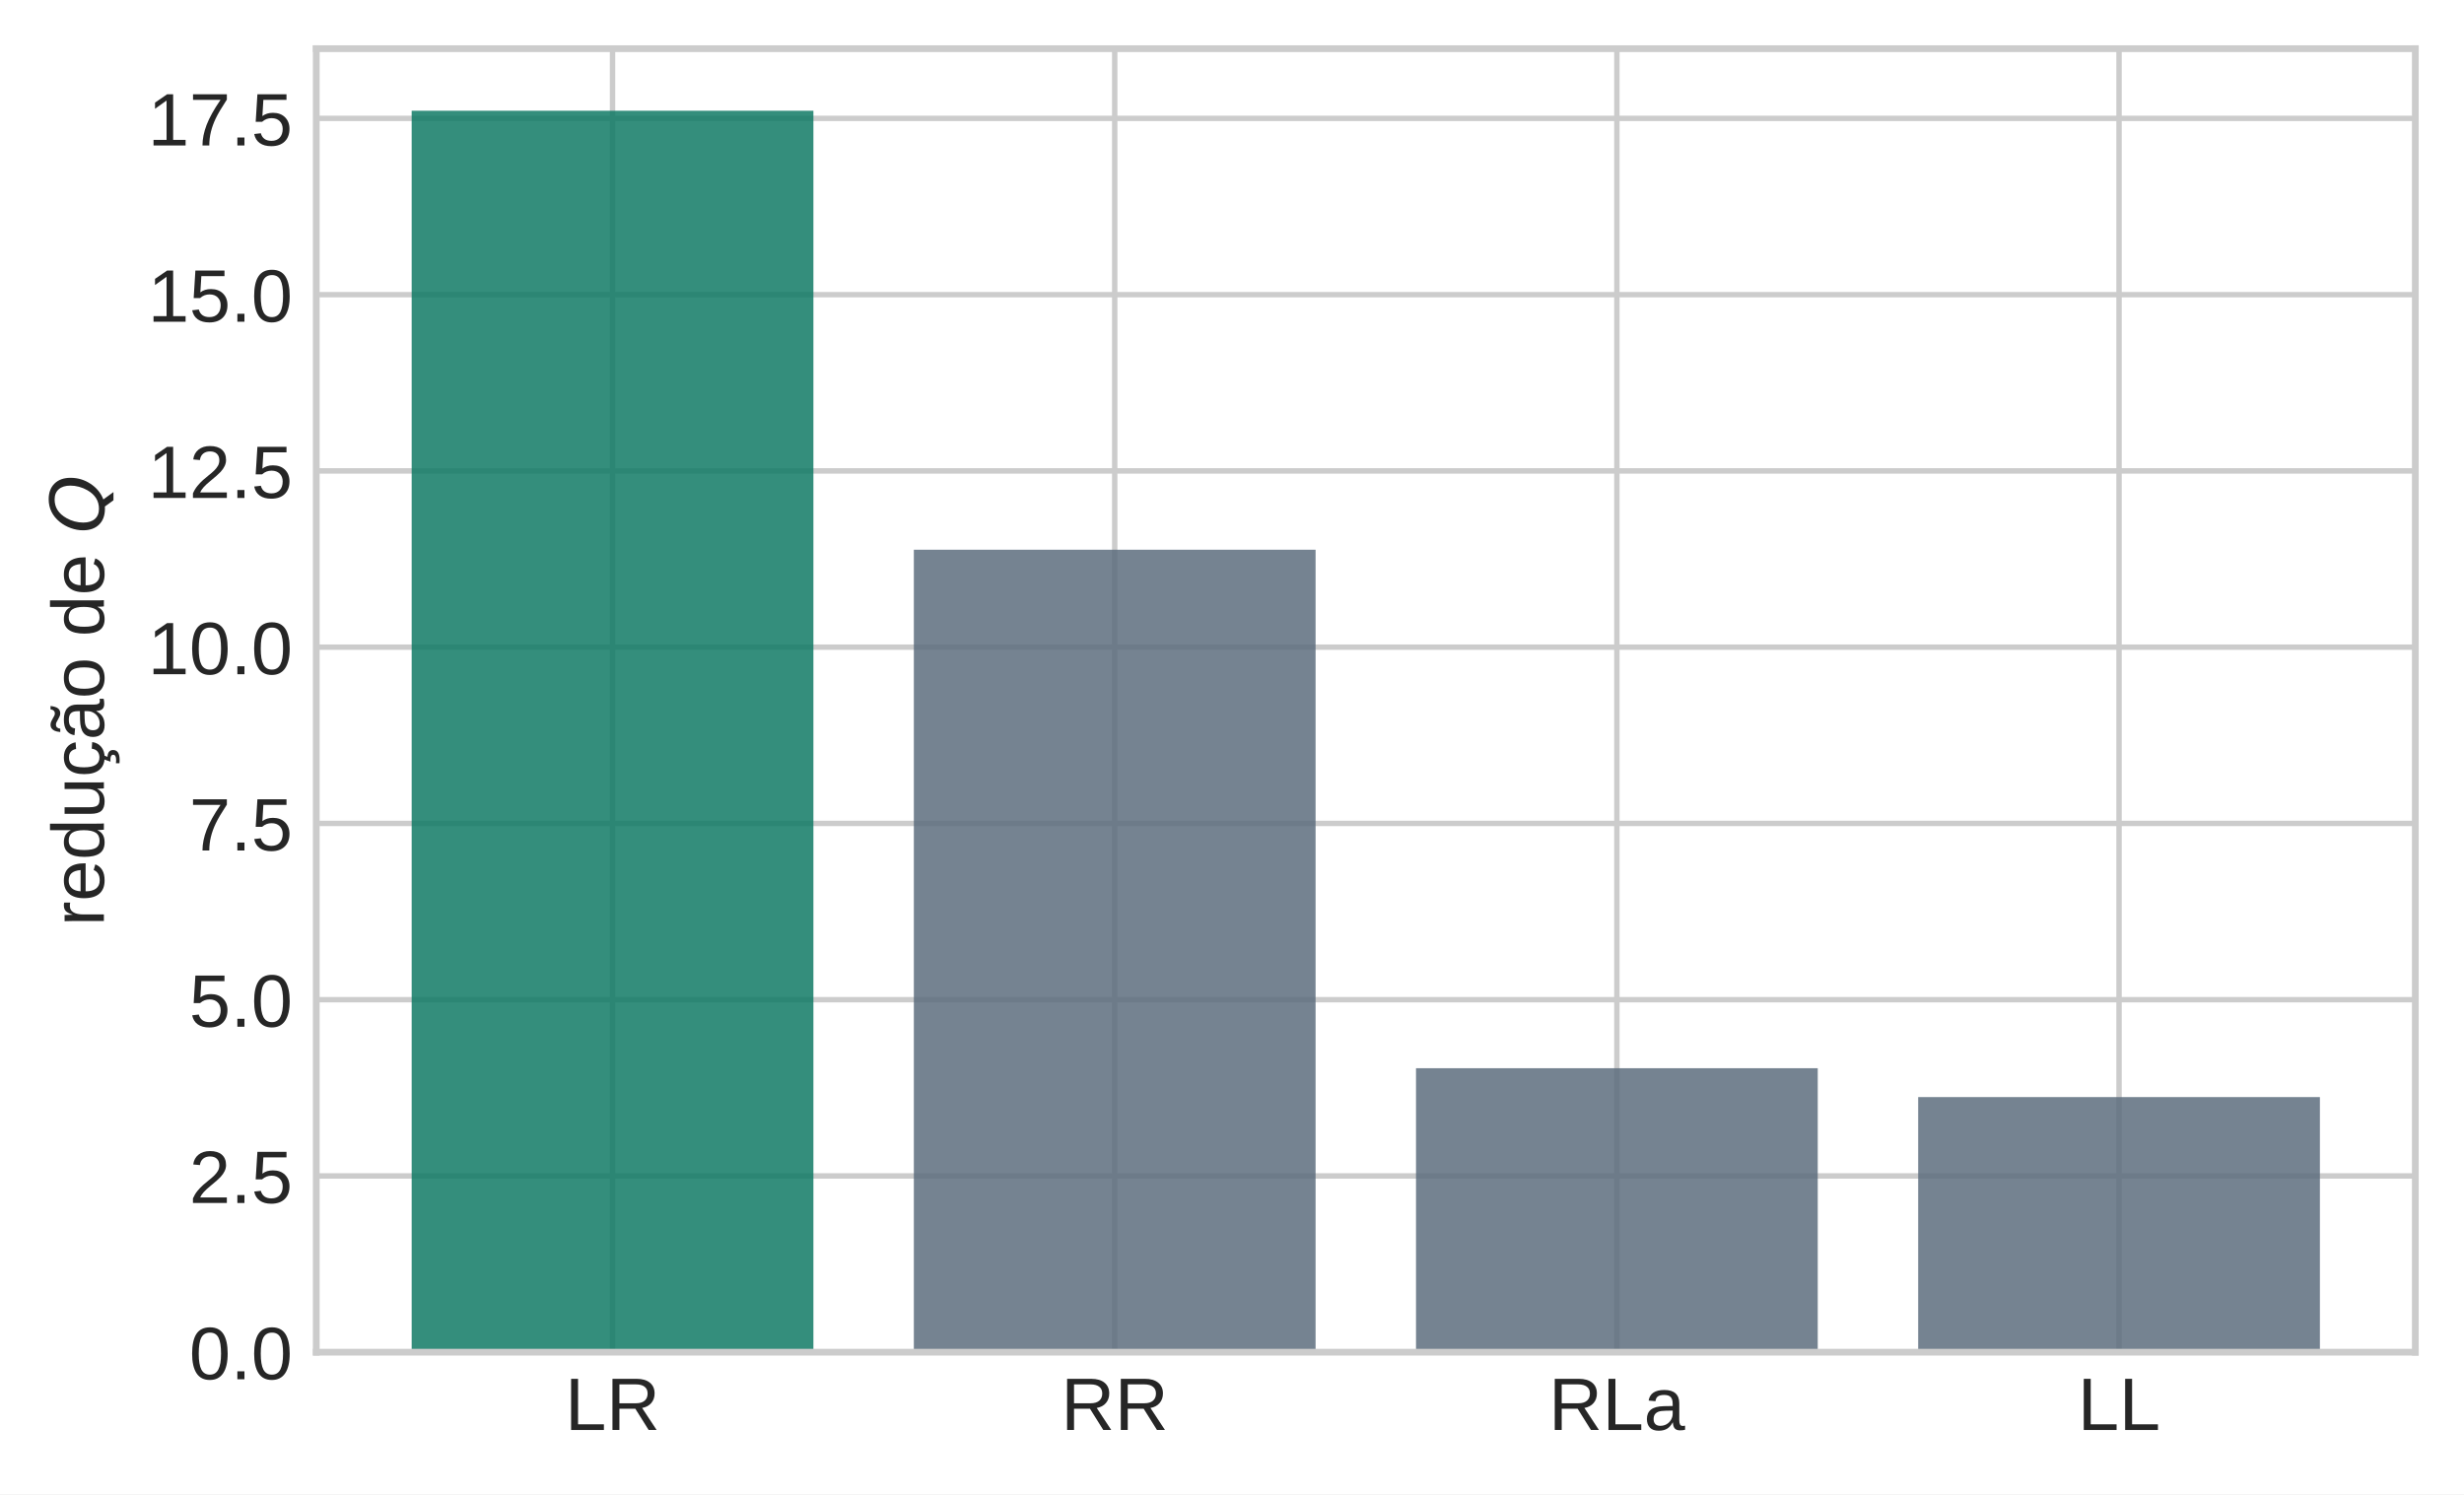
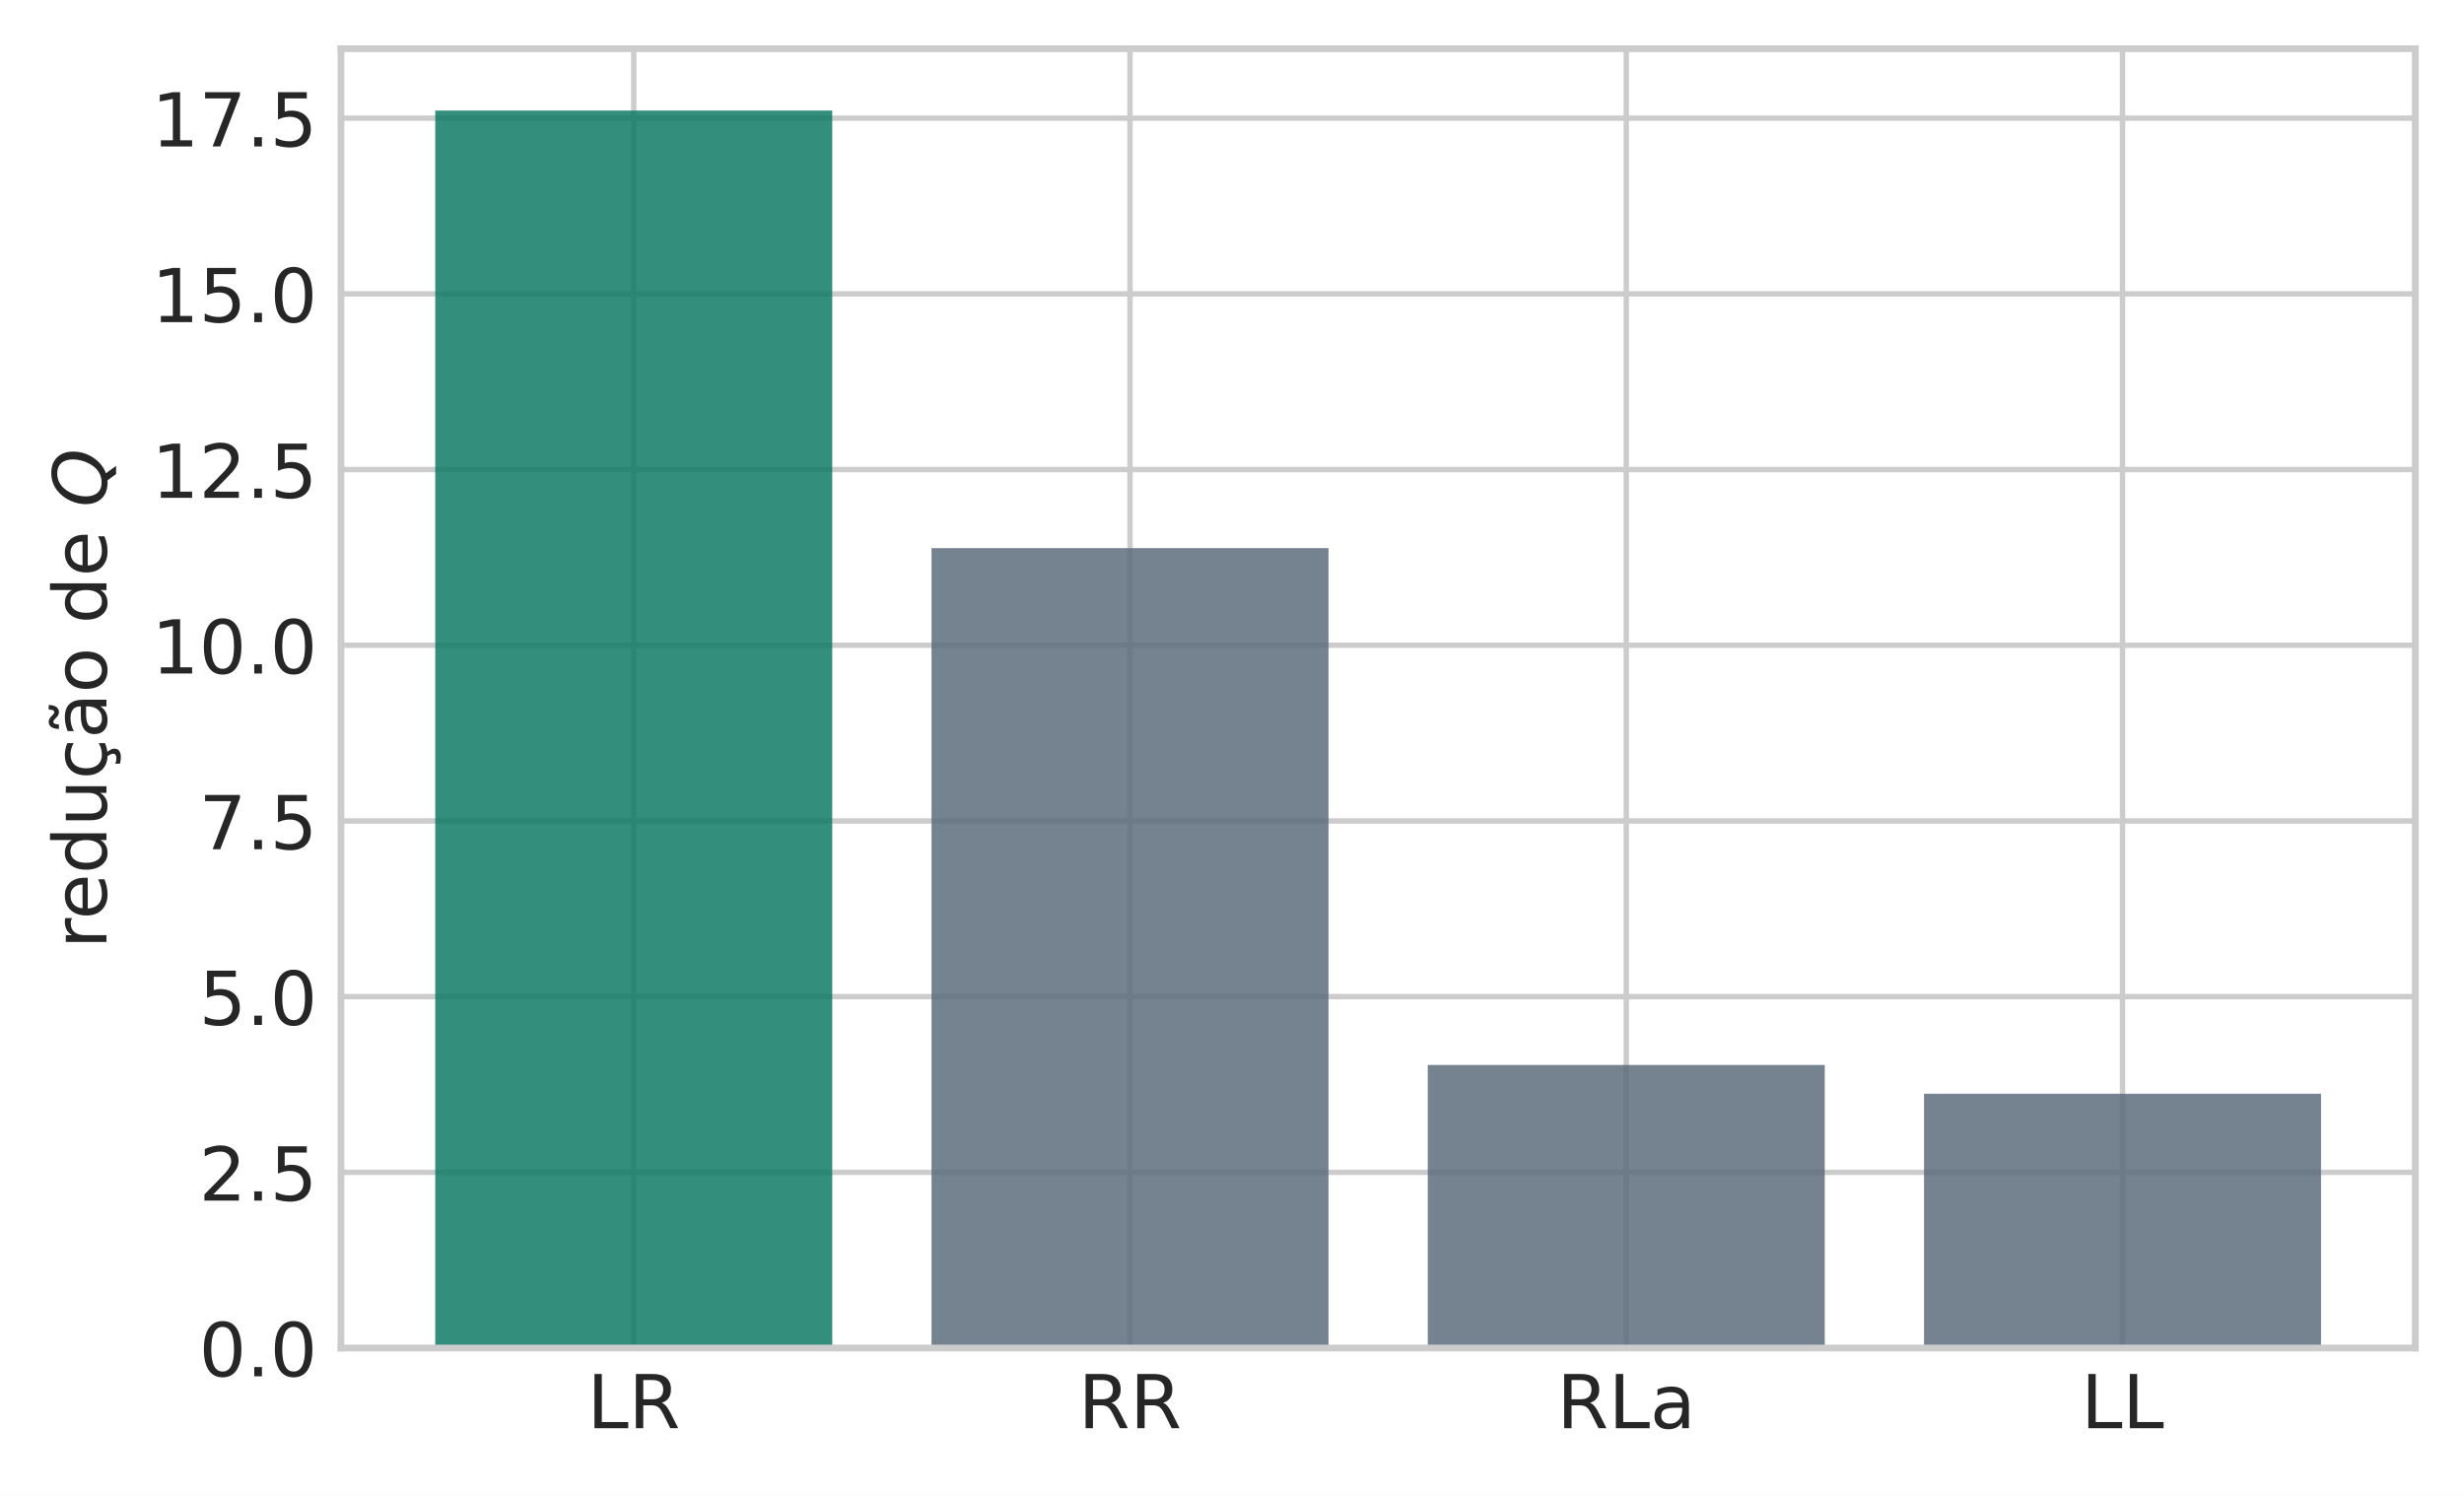
- <svg xmlns="http://www.w3.org/2000/svg" xmlns:xlink="http://www.w3.org/1999/xlink" width="364.44pt" height="221.04pt" viewBox="0 0 364.44 221.04" version="1.1">
+ <svg xmlns="http://www.w3.org/2000/svg" xmlns:xlink="http://www.w3.org/1999/xlink" width="364.328pt" height="221.04pt" viewBox="0 0 364.328 221.04" version="1.1">
  <defs>
    <style type="text/css">*{stroke-linejoin: round; stroke-linecap: butt}</style>
  </defs>
  <g id="figure_1">
    <g id="patch_1">
-       <path d="M 0 221.04  L 364.44 221.04  L 364.44 0  L 0 0  z " style="fill: #ffffff" />
+       <path d="M 0 221.04  L 364.328 221.04  L 364.328 0  L 0 0  z " style="fill: #ffffff" />
    </g>
    <g id="axes_1">
      <g id="patch_2">
-         <path d="M 46.777 200.017  L 357.24 200.017  L 357.24 7.2  L 46.777 7.2  z " style="fill: #ffffff" />
+         <path d="M 50.415 199.34  L 357.128 199.34  L 357.128 7.2  L 50.415 7.2  z " style="fill: #ffffff" />
      </g>
      <g id="matplotlib.axis_1">
        <g id="xtick_1">
          <g id="line2d_1">
-             <path d="M 90.598 200.017  L 90.598 7.2  " clip-path="url(#p2e24c02031)" style="fill: none; stroke: #cccccc; stroke-width: 0.8; stroke-linecap: round" />
+             <path d="M 93.707 199.34  L 93.707 7.2  " clip-path="url(#p683bce676f)" style="fill: none; stroke: #cccccc; stroke-width: 0.8; stroke-linecap: round" />
          </g>
          <g id="line2d_2" />
          <g id="text_1">
-             <g style="fill: #262626" transform="translate(83.56783 211.5251) scale(0.11 -0.11)">
-               <defs>
-                 <path id="LiberationSans-2f" d="M 525 0  L 525 4403  L 1122 4403  L 1122 488  L 3347 488  L 3347 0  L 525 0  z " transform="scale(0.015625)" />
-                 <path id="LiberationSans-35" d="M 3638 0  L 2494 1828  L 1122 1828  L 1122 0  L 525 0  L 525 4403  L 2597 4403  Q 3341 4403 3745 4070  Q 4150 3738 4150 3144  Q 4150 2653 3864 2318  Q 3578 1984 3075 1897  L 4325 0  L 3638 0  z M 3550 3138  Q 3550 3522 3289 3723  Q 3028 3925 2538 3925  L 1122 3925  L 1122 2300  L 2563 2300  Q 3034 2300 3292 2520  Q 3550 2741 3550 3138  z " transform="scale(0.015625)" />
-               </defs>
-               <use xlink:href="#LiberationSans-2f" />
-               <use xlink:href="#LiberationSans-35" transform="translate(55.60938 0)" />
+             <g style="fill: #262626" transform="translate(86.82059 211.1974) scale(0.11 -0.11)">
+               <defs>
+                 <path id="DejaVuSans-2f" d="M 628 4666  L 1259 4666  L 1259 531  L 3531 531  L 3531 0  L 628 0  L 628 4666  z " transform="scale(0.015625)" />
+                 <path id="DejaVuSans-35" d="M 2841 2188  Q 3044 2119 3236 1894  Q 3428 1669 3622 1275  L 4263 0  L 3584 0  L 2988 1197  Q 2756 1666 2539 1819  Q 2322 1972 1947 1972  L 1259 1972  L 1259 0  L 628 0  L 628 4666  L 2053 4666  Q 2853 4666 3247 4331  Q 3641 3997 3641 3322  Q 3641 2881 3436 2590  Q 3231 2300 2841 2188  z M 1259 4147  L 1259 2491  L 2053 2491  Q 2509 2491 2742 2702  Q 2975 2913 2975 3322  Q 2975 3731 2742 3939  Q 2509 4147 2053 4147  L 1259 4147  z " transform="scale(0.015625)" />
+               </defs>
+               <use xlink:href="#DejaVuSans-2f" />
+               <use xlink:href="#DejaVuSans-35" transform="translate(55.71875 0)" />
            </g>
          </g>
        </g>
        <g id="xtick_2">
          <g id="line2d_3">
-             <path d="M 164.872 200.017  L 164.872 7.2  " clip-path="url(#p2e24c02031)" style="fill: none; stroke: #cccccc; stroke-width: 0.8; stroke-linecap: round" />
+             <path d="M 167.083 199.34  L 167.083 7.2  " clip-path="url(#p683bce676f)" style="fill: none; stroke: #cccccc; stroke-width: 0.8; stroke-linecap: round" />
          </g>
          <g id="line2d_4" />
          <g id="text_2">
-             <g style="fill: #262626" transform="translate(156.9278 211.5251) scale(0.11 -0.11)">
-               <use xlink:href="#LiberationSans-35" />
-               <use xlink:href="#LiberationSans-35" transform="translate(72.21875 0)" />
+             <g style="fill: #262626" transform="translate(159.4398 211.1974) scale(0.11 -0.11)">
+               <use xlink:href="#DejaVuSans-35" />
+               <use xlink:href="#DejaVuSans-35" transform="translate(69.48438 0)" />
            </g>
          </g>
        </g>
        <g id="xtick_3">
          <g id="line2d_5">
-             <path d="M 239.145 200.017  L 239.145 7.2  " clip-path="url(#p2e24c02031)" style="fill: none; stroke: #cccccc; stroke-width: 0.8; stroke-linecap: round" />
+             <path d="M 240.459 199.34  L 240.459 7.2  " clip-path="url(#p683bce676f)" style="fill: none; stroke: #cccccc; stroke-width: 0.8; stroke-linecap: round" />
          </g>
          <g id="line2d_6" />
          <g id="text_3">
-             <g style="fill: #262626" transform="translate(229.0562 211.5251) scale(0.11 -0.11)">
-               <defs>
-                 <path id="LiberationSans-44" d="M 1294 -63  Q 784 -63 528 206  Q 272 475 272 944  Q 272 1469 617 1750  Q 963 2031 1731 2050  L 2491 2063  L 2491 2247  Q 2491 2659 2316 2837  Q 2141 3016 1766 3016  Q 1388 3016 1216 2887  Q 1044 2759 1009 2478  L 422 2531  Q 566 3444 1778 3444  Q 2416 3444 2737 3151  Q 3059 2859 3059 2306  L 3059 850  Q 3059 600 3125 473  Q 3191 347 3375 347  Q 3456 347 3559 369  L 3559 19  Q 3347 -31 3125 -31  Q 2813 -31 2670 133  Q 2528 297 2509 647  L 2491 647  Q 2275 259 1989 98  Q 1703 -63 1294 -63  z M 1422 359  Q 1731 359 1972 500  Q 2213 641 2352 886  Q 2491 1131 2491 1391  L 2491 1669  L 1875 1656  Q 1478 1650 1273 1575  Q 1069 1500 959 1344  Q 850 1188 850 934  Q 850 659 998 509  Q 1147 359 1422 359  z " transform="scale(0.015625)" />
-               </defs>
-               <use xlink:href="#LiberationSans-35" />
-               <use xlink:href="#LiberationSans-2f" transform="translate(72.21875 0)" />
-               <use xlink:href="#LiberationSans-44" transform="translate(127.8281 0)" />
+             <g style="fill: #262626" transform="translate(230.2027 211.1974) scale(0.11 -0.11)">
+               <defs>
+                 <path id="DejaVuSans-44" d="M 2194 1759  Q 1497 1759 1228 1600  Q 959 1441 959 1056  Q 959 750 1161 570  Q 1363 391 1709 391  Q 2188 391 2477 730  Q 2766 1069 2766 1631  L 2766 1759  L 2194 1759  z M 3341 1997  L 3341 0  L 2766 0  L 2766 531  Q 2569 213 2275 61  Q 1981 -91 1556 -91  Q 1019 -91 701 211  Q 384 513 384 1019  Q 384 1609 779 1909  Q 1175 2209 1959 2209  L 2766 2209  L 2766 2266  Q 2766 2663 2505 2880  Q 2244 3097 1772 3097  Q 1472 3097 1187 3025  Q 903 2953 641 2809  L 641 3341  Q 956 3463 1253 3523  Q 1550 3584 1831 3584  Q 2591 3584 2966 3190  Q 3341 2797 3341 1997  z " transform="scale(0.015625)" />
+               </defs>
+               <use xlink:href="#DejaVuSans-35" />
+               <use xlink:href="#DejaVuSans-2f" transform="translate(69.48438 0)" />
+               <use xlink:href="#DejaVuSans-44" transform="translate(125.2031 0)" />
            </g>
          </g>
        </g>
        <g id="xtick_4">
          <g id="line2d_7">
-             <path d="M 313.419 200.017  L 313.419 7.2  " clip-path="url(#p2e24c02031)" style="fill: none; stroke: #cccccc; stroke-width: 0.8; stroke-linecap: round" />
+             <path d="M 313.836 199.34  L 313.836 7.2  " clip-path="url(#p683bce676f)" style="fill: none; stroke: #cccccc; stroke-width: 0.8; stroke-linecap: round" />
          </g>
          <g id="line2d_8" />
          <g id="text_4">
-             <g style="fill: #262626" transform="translate(307.3017 211.5251) scale(0.11 -0.11)">
-               <use xlink:href="#LiberationSans-2f" />
-               <use xlink:href="#LiberationSans-2f" transform="translate(55.60938 0)" />
+             <g style="fill: #262626" transform="translate(307.7065 211.1974) scale(0.11 -0.11)">
+               <use xlink:href="#DejaVuSans-2f" />
+               <use xlink:href="#DejaVuSans-2f" transform="translate(55.71875 0)" />
            </g>
          </g>
        </g>
      </g>
      <g id="matplotlib.axis_2">
        <g id="ytick_1">
          <g id="line2d_9">
-             <path d="M 46.777 200.017  L 357.24 200.017  " clip-path="url(#p2e24c02031)" style="fill: none; stroke: #cccccc; stroke-width: 0.8; stroke-linecap: round" />
+             <path d="M 50.415 199.34  L 357.128 199.34  " clip-path="url(#p683bce676f)" style="fill: none; stroke: #cccccc; stroke-width: 0.8; stroke-linecap: round" />
          </g>
          <g id="line2d_10" />
          <g id="text_5">
-             <g style="fill: #262626" transform="translate(27.98703 204.0209) scale(0.11 -0.11)">
-               <defs>
-                 <path id="LiberationSans-13" d="M 3309 2203  Q 3309 1100 2920 518  Q 2531 -63 1772 -63  Q 1013 -63 631 515  Q 250 1094 250 2203  Q 250 3338 620 3903  Q 991 4469 1791 4469  Q 2569 4469 2939 3897  Q 3309 3325 3309 2203  z M 2738 2203  Q 2738 3156 2517 3584  Q 2297 4013 1791 4013  Q 1272 4013 1045 3591  Q 819 3169 819 2203  Q 819 1266 1048 831  Q 1278 397 1778 397  Q 2275 397 2506 840  Q 2738 1284 2738 2203  z " transform="scale(0.015625)" />
-                 <path id="LiberationSans-11" d="M 584 0  L 584 684  L 1194 684  L 1194 0  L 584 0  z " transform="scale(0.015625)" />
-               </defs>
-               <use xlink:href="#LiberationSans-13" />
-               <use xlink:href="#LiberationSans-11" transform="translate(55.60938 0)" />
-               <use xlink:href="#LiberationSans-13" transform="translate(83.39062 0)" />
+             <g style="fill: #262626" transform="translate(29.42133 203.5187) scale(0.11 -0.11)">
+               <defs>
+                 <path id="DejaVuSans-13" d="M 2034 4250  Q 1547 4250 1301 3770  Q 1056 3291 1056 2328  Q 1056 1369 1301 889  Q 1547 409 2034 409  Q 2525 409 2770 889  Q 3016 1369 3016 2328  Q 3016 3291 2770 3770  Q 2525 4250 2034 4250  z M 2034 4750  Q 2819 4750 3233 4129  Q 3647 3509 3647 2328  Q 3647 1150 3233 529  Q 2819 -91 2034 -91  Q 1250 -91 836 529  Q 422 1150 422 2328  Q 422 3509 836 4129  Q 1250 4750 2034 4750  z " transform="scale(0.015625)" />
+                 <path id="DejaVuSans-11" d="M 684 794  L 1344 794  L 1344 0  L 684 0  L 684 794  z " transform="scale(0.015625)" />
+               </defs>
+               <use xlink:href="#DejaVuSans-13" />
+               <use xlink:href="#DejaVuSans-11" transform="translate(63.625 0)" />
+               <use xlink:href="#DejaVuSans-13" transform="translate(95.40625 0)" />
            </g>
          </g>
        </g>
        <g id="ytick_2">
          <g id="line2d_11">
-             <path d="M 46.777 173.945  L 357.24 173.945  " clip-path="url(#p2e24c02031)" style="fill: none; stroke: #cccccc; stroke-width: 0.8; stroke-linecap: round" />
+             <path d="M 50.415 173.359  L 357.128 173.359  " clip-path="url(#p683bce676f)" style="fill: none; stroke: #cccccc; stroke-width: 0.8; stroke-linecap: round" />
          </g>
          <g id="line2d_12" />
          <g id="text_6">
-             <g style="fill: #262626" transform="translate(27.98703 177.9488) scale(0.11 -0.11)">
-               <defs>
-                 <path id="LiberationSans-15" d="M 322 0  L 322 397  Q 481 763 711 1042  Q 941 1322 1194 1548  Q 1447 1775 1695 1969  Q 1944 2163 2144 2356  Q 2344 2550 2467 2762  Q 2591 2975 2591 3244  Q 2591 3606 2378 3806  Q 2166 4006 1788 4006  Q 1428 4006 1195 3811  Q 963 3616 922 3263  L 347 3316  Q 409 3844 795 4156  Q 1181 4469 1788 4469  Q 2453 4469 2811 4155  Q 3169 3841 3169 3263  Q 3169 3006 3051 2753  Q 2934 2500 2703 2247  Q 2472 1994 1819 1463  Q 1459 1169 1246 933  Q 1034 697 941 478  L 3238 478  L 3238 0  L 322 0  z " transform="scale(0.015625)" />
-                 <path id="LiberationSans-18" d="M 3291 1434  Q 3291 738 2877 337  Q 2463 -63 1728 -63  Q 1113 -63 734 206  Q 356 475 256 984  L 825 1050  Q 1003 397 1741 397  Q 2194 397 2450 670  Q 2706 944 2706 1422  Q 2706 1838 2448 2094  Q 2191 2350 1753 2350  Q 1525 2350 1328 2278  Q 1131 2206 934 2034  L 384 2034  L 531 4403  L 3034 4403  L 3034 3925  L 1044 3925  L 959 2528  Q 1325 2809 1869 2809  Q 2519 2809 2905 2428  Q 3291 2047 3291 1434  z " transform="scale(0.015625)" />
-               </defs>
-               <use xlink:href="#LiberationSans-15" />
-               <use xlink:href="#LiberationSans-11" transform="translate(55.60938 0)" />
-               <use xlink:href="#LiberationSans-18" transform="translate(83.39062 0)" />
+             <g style="fill: #262626" transform="translate(29.42133 177.5381) scale(0.11 -0.11)">
+               <defs>
+                 <path id="DejaVuSans-15" d="M 1228 531  L 3431 531  L 3431 0  L 469 0  L 469 531  Q 828 903 1448 1529  Q 2069 2156 2228 2338  Q 2531 2678 2651 2914  Q 2772 3150 2772 3378  Q 2772 3750 2511 3984  Q 2250 4219 1831 4219  Q 1534 4219 1204 4116  Q 875 4013 500 3803  L 500 4441  Q 881 4594 1212 4672  Q 1544 4750 1819 4750  Q 2544 4750 2975 4387  Q 3406 4025 3406 3419  Q 3406 3131 3298 2873  Q 3191 2616 2906 2266  Q 2828 2175 2409 1742  Q 1991 1309 1228 531  z " transform="scale(0.015625)" />
+                 <path id="DejaVuSans-18" d="M 691 4666  L 3169 4666  L 3169 4134  L 1269 4134  L 1269 2991  Q 1406 3038 1543 3061  Q 1681 3084 1819 3084  Q 2600 3084 3056 2656  Q 3513 2228 3513 1497  Q 3513 744 3044 326  Q 2575 -91 1722 -91  Q 1428 -91 1123 -41  Q 819 9 494 109  L 494 744  Q 775 591 1075 516  Q 1375 441 1709 441  Q 2250 441 2565 725  Q 2881 1009 2881 1497  Q 2881 1984 2565 2268  Q 2250 2553 1709 2553  Q 1456 2553 1204 2497  Q 953 2441 691 2322  L 691 4666  z " transform="scale(0.015625)" />
+               </defs>
+               <use xlink:href="#DejaVuSans-15" />
+               <use xlink:href="#DejaVuSans-11" transform="translate(63.625 0)" />
+               <use xlink:href="#DejaVuSans-18" transform="translate(95.40625 0)" />
            </g>
          </g>
        </g>
        <g id="ytick_3">
          <g id="line2d_13">
-             <path d="M 46.777 147.872  L 357.24 147.872  " clip-path="url(#p2e24c02031)" style="fill: none; stroke: #cccccc; stroke-width: 0.8; stroke-linecap: round" />
+             <path d="M 50.415 147.379  L 357.128 147.379  " clip-path="url(#p683bce676f)" style="fill: none; stroke: #cccccc; stroke-width: 0.8; stroke-linecap: round" />
          </g>
          <g id="line2d_14" />
          <g id="text_7">
-             <g style="fill: #262626" transform="translate(27.98703 151.8766) scale(0.11 -0.11)">
-               <use xlink:href="#LiberationSans-18" />
-               <use xlink:href="#LiberationSans-11" transform="translate(55.60938 0)" />
-               <use xlink:href="#LiberationSans-13" transform="translate(83.39062 0)" />
+             <g style="fill: #262626" transform="translate(29.42133 151.5575) scale(0.11 -0.11)">
+               <use xlink:href="#DejaVuSans-18" />
+               <use xlink:href="#DejaVuSans-11" transform="translate(63.625 0)" />
+               <use xlink:href="#DejaVuSans-13" transform="translate(95.40625 0)" />
            </g>
          </g>
        </g>
        <g id="ytick_4">
          <g id="line2d_15">
-             <path d="M 46.777 121.8  L 357.24 121.8  " clip-path="url(#p2e24c02031)" style="fill: none; stroke: #cccccc; stroke-width: 0.8; stroke-linecap: round" />
+             <path d="M 50.415 121.398  L 357.128 121.398  " clip-path="url(#p683bce676f)" style="fill: none; stroke: #cccccc; stroke-width: 0.8; stroke-linecap: round" />
          </g>
          <g id="line2d_16" />
          <g id="text_8">
-             <g style="fill: #262626" transform="translate(27.98703 125.8045) scale(0.11 -0.11)">
-               <defs>
-                 <path id="LiberationSans-1a" d="M 3238 3947  Q 2563 2916 2284 2331  Q 2006 1747 1867 1178  Q 1728 609 1728 0  L 1141 0  Q 1141 844 1498 1776  Q 1856 2709 2694 3925  L 328 3925  L 328 4403  L 3238 4403  L 3238 3947  z " transform="scale(0.015625)" />
-               </defs>
-               <use xlink:href="#LiberationSans-1a" />
-               <use xlink:href="#LiberationSans-11" transform="translate(55.60938 0)" />
-               <use xlink:href="#LiberationSans-18" transform="translate(83.39062 0)" />
+             <g style="fill: #262626" transform="translate(29.42133 125.5768) scale(0.11 -0.11)">
+               <defs>
+                 <path id="DejaVuSans-1a" d="M 525 4666  L 3525 4666  L 3525 4397  L 1831 0  L 1172 0  L 2766 4134  L 525 4134  L 525 4666  z " transform="scale(0.015625)" />
+               </defs>
+               <use xlink:href="#DejaVuSans-1a" />
+               <use xlink:href="#DejaVuSans-11" transform="translate(63.625 0)" />
+               <use xlink:href="#DejaVuSans-18" transform="translate(95.40625 0)" />
            </g>
          </g>
        </g>
        <g id="ytick_5">
          <g id="line2d_17">
-             <path d="M 46.777 95.728  L 357.24 95.728  " clip-path="url(#p2e24c02031)" style="fill: none; stroke: #cccccc; stroke-width: 0.8; stroke-linecap: round" />
+             <path d="M 50.415 95.417  L 357.128 95.417  " clip-path="url(#p683bce676f)" style="fill: none; stroke: #cccccc; stroke-width: 0.8; stroke-linecap: round" />
          </g>
          <g id="line2d_18" />
          <g id="text_9">
-             <g style="fill: #262626" transform="translate(21.87 99.73235) scale(0.11 -0.11)">
-               <defs>
-                 <path id="LiberationSans-14" d="M 488 0  L 488 478  L 1609 478  L 1609 3866  L 616 3156  L 616 3688  L 1656 4403  L 2175 4403  L 2175 478  L 3247 478  L 3247 0  L 488 0  z " transform="scale(0.015625)" />
-               </defs>
-               <use xlink:href="#LiberationSans-14" />
-               <use xlink:href="#LiberationSans-13" transform="translate(55.60938 0)" />
-               <use xlink:href="#LiberationSans-11" transform="translate(111.2188 0)" />
-               <use xlink:href="#LiberationSans-13" transform="translate(139 0)" />
+             <g style="fill: #262626" transform="translate(22.42258 99.59619) scale(0.11 -0.11)">
+               <defs>
+                 <path id="DejaVuSans-14" d="M 794 531  L 1825 531  L 1825 4091  L 703 3866  L 703 4441  L 1819 4666  L 2450 4666  L 2450 531  L 3481 531  L 3481 0  L 794 0  L 794 531  z " transform="scale(0.015625)" />
+               </defs>
+               <use xlink:href="#DejaVuSans-14" />
+               <use xlink:href="#DejaVuSans-13" transform="translate(63.625 0)" />
+               <use xlink:href="#DejaVuSans-11" transform="translate(127.25 0)" />
+               <use xlink:href="#DejaVuSans-13" transform="translate(159.0312 0)" />
            </g>
          </g>
        </g>
        <g id="ytick_6">
          <g id="line2d_19">
-             <path d="M 46.777 69.656  L 357.24 69.656  " clip-path="url(#p2e24c02031)" style="fill: none; stroke: #cccccc; stroke-width: 0.8; stroke-linecap: round" />
+             <path d="M 50.415 69.437  L 357.128 69.437  " clip-path="url(#p683bce676f)" style="fill: none; stroke: #cccccc; stroke-width: 0.8; stroke-linecap: round" />
          </g>
          <g id="line2d_20" />
          <g id="text_10">
-             <g style="fill: #262626" transform="translate(21.87 73.66022) scale(0.11 -0.11)">
-               <use xlink:href="#LiberationSans-14" />
-               <use xlink:href="#LiberationSans-15" transform="translate(55.60938 0)" />
-               <use xlink:href="#LiberationSans-11" transform="translate(111.2188 0)" />
-               <use xlink:href="#LiberationSans-18" transform="translate(139 0)" />
+             <g style="fill: #262626" transform="translate(22.42258 73.61557) scale(0.11 -0.11)">
+               <use xlink:href="#DejaVuSans-14" />
+               <use xlink:href="#DejaVuSans-15" transform="translate(63.625 0)" />
+               <use xlink:href="#DejaVuSans-11" transform="translate(127.25 0)" />
+               <use xlink:href="#DejaVuSans-18" transform="translate(159.0312 0)" />
            </g>
          </g>
        </g>
        <g id="ytick_7">
          <g id="line2d_21">
-             <path d="M 46.777 43.584  L 357.24 43.584  " clip-path="url(#p2e24c02031)" style="fill: none; stroke: #cccccc; stroke-width: 0.8; stroke-linecap: round" />
+             <path d="M 50.415 43.456  L 357.128 43.456  " clip-path="url(#p683bce676f)" style="fill: none; stroke: #cccccc; stroke-width: 0.8; stroke-linecap: round" />
          </g>
          <g id="line2d_22" />
          <g id="text_11">
-             <g style="fill: #262626" transform="translate(21.87 47.58808) scale(0.11 -0.11)">
-               <use xlink:href="#LiberationSans-14" />
-               <use xlink:href="#LiberationSans-18" transform="translate(55.60938 0)" />
-               <use xlink:href="#LiberationSans-11" transform="translate(111.2188 0)" />
-               <use xlink:href="#LiberationSans-13" transform="translate(139 0)" />
+             <g style="fill: #262626" transform="translate(22.42258 47.63494) scale(0.11 -0.11)">
+               <use xlink:href="#DejaVuSans-14" />
+               <use xlink:href="#DejaVuSans-18" transform="translate(63.625 0)" />
+               <use xlink:href="#DejaVuSans-11" transform="translate(127.25 0)" />
+               <use xlink:href="#DejaVuSans-13" transform="translate(159.0312 0)" />
            </g>
          </g>
        </g>
        <g id="ytick_8">
          <g id="line2d_23">
-             <path d="M 46.777 17.512  L 357.24 17.512  " clip-path="url(#p2e24c02031)" style="fill: none; stroke: #cccccc; stroke-width: 0.8; stroke-linecap: round" />
+             <path d="M 50.415 17.476  L 357.128 17.476  " clip-path="url(#p683bce676f)" style="fill: none; stroke: #cccccc; stroke-width: 0.8; stroke-linecap: round" />
          </g>
          <g id="line2d_24" />
          <g id="text_12">
-             <g style="fill: #262626" transform="translate(21.87 21.51594) scale(0.11 -0.11)">
-               <use xlink:href="#LiberationSans-14" />
-               <use xlink:href="#LiberationSans-1a" transform="translate(55.60938 0)" />
-               <use xlink:href="#LiberationSans-11" transform="translate(111.2188 0)" />
-               <use xlink:href="#LiberationSans-18" transform="translate(139 0)" />
+             <g style="fill: #262626" transform="translate(22.42258 21.65431) scale(0.11 -0.11)">
+               <use xlink:href="#DejaVuSans-14" />
+               <use xlink:href="#DejaVuSans-1a" transform="translate(63.625 0)" />
+               <use xlink:href="#DejaVuSans-11" transform="translate(127.25 0)" />
+               <use xlink:href="#DejaVuSans-18" transform="translate(159.0312 0)" />
            </g>
          </g>
        </g>
        <g id="text_13">
-           <g style="fill: #262626" transform="translate(15.45 136.9934) rotate(-90) scale(0.11 -0.11)">
+           <g style="fill: #262626" transform="translate(15.78 140.285) rotate(-90) scale(0.11 -0.11)">
            <defs>
-               <path id="LiberationSans-55" d="M 444 0  L 444 2594  Q 444 2950 425 3381  L 956 3381  Q 981 2806 981 2691  L 994 2691  Q 1128 3125 1303 3284  Q 1478 3444 1797 3444  Q 1909 3444 2025 3413  L 2025 2897  Q 1913 2928 1725 2928  Q 1375 2928 1190 2626  Q 1006 2325 1006 1763  L 1006 0  L 444 0  z " transform="scale(0.015625)" />
-               <path id="LiberationSans-48" d="M 863 1572  Q 863 991 1103 675  Q 1344 359 1806 359  Q 2172 359 2392 506  Q 2613 653 2691 878  L 3184 738  Q 2881 -63 1806 -63  Q 1056 -63 664 384  Q 272 831 272 1713  Q 272 2550 664 2997  Q 1056 3444 1784 3444  Q 3275 3444 3275 1647  L 3275 1572  L 863 1572  z M 2694 2003  Q 2647 2538 2422 2783  Q 2197 3028 1775 3028  Q 1366 3028 1127 2754  Q 888 2481 869 2003  L 2694 2003  z " transform="scale(0.015625)" />
-               <path id="LiberationSans-47" d="M 2566 544  Q 2409 219 2151 78  Q 1894 -63 1513 -63  Q 872 -63 570 368  Q 269 800 269 1675  Q 269 3444 1513 3444  Q 1897 3444 2153 3303  Q 2409 3163 2566 2856  L 2572 2856  L 2566 3234  L 2566 4638  L 3128 4638  L 3128 697  Q 3128 169 3147 0  L 2609 0  Q 2600 50 2589 231  Q 2578 413 2578 544  L 2566 544  z M 859 1694  Q 859 984 1046 678  Q 1234 372 1656 372  Q 2134 372 2350 703  Q 2566 1034 2566 1731  Q 2566 2403 2350 2715  Q 2134 3028 1663 3028  Q 1238 3028 1048 2714  Q 859 2400 859 1694  z " transform="scale(0.015625)" />
-               <path id="LiberationSans-58" d="M 981 3381  L 981 1238  Q 981 903 1047 718  Q 1113 534 1256 453  Q 1400 372 1678 372  Q 2084 372 2318 650  Q 2553 928 2553 1422  L 2553 3381  L 3116 3381  L 3116 722  Q 3116 131 3134 0  L 2603 0  Q 2600 16 2597 84  Q 2594 153 2589 242  Q 2584 331 2578 578  L 2569 578  Q 2375 228 2120 82  Q 1866 -63 1488 -63  Q 931 -63 673 214  Q 416 491 416 1128  L 416 3381  L 981 3381  z " transform="scale(0.015625)" />
-               <path id="LiberationSans-a9" d="M 859 1706  Q 859 1031 1071 706  Q 1284 381 1713 381  Q 2013 381 2214 543  Q 2416 706 2463 1044  L 3031 1006  Q 2966 519 2616 228  Q 2266 -63 1728 -63  Q 1019 -63 645 385  Q 272 834 272 1694  Q 272 2547 647 2995  Q 1022 3444 1722 3444  Q 2241 3444 2583 3175  Q 2925 2906 3013 2434  L 2434 2391  Q 2391 2672 2212 2837  Q 2034 3003 1706 3003  Q 1259 3003 1059 2706  Q 859 2409 859 1706  z M 2347 -791  Q 2347 -1356 1491 -1356  Q 1313 -1356 1210 -1344  L 1210 -1038  Q 1363 -1056 1479 -1056  Q 1938 -1056 1938 -803  Q 1938 -563 1522 -563  Q 1388 -563 1344 -569  L 1547 0  L 1882 0  L 1760 -313  Q 2054 -322 2200 -448  Q 2347 -575 2347 -791  z " transform="scale(0.015625)" />
-               <path id="LiberationSans-a5" d="M 1294 -63  Q 784 -63 528 206  Q 272 475 272 944  Q 272 1469 617 1750  Q 963 2031 1731 2050  L 2491 2063  L 2491 2247  Q 2491 2659 2316 2837  Q 2141 3016 1766 3016  Q 1388 3016 1216 2887  Q 1044 2759 1009 2478  L 422 2531  Q 566 3444 1778 3444  Q 2416 3444 2737 3151  Q 3059 2859 3059 2306  L 3059 850  Q 3059 600 3125 473  Q 3191 347 3375 347  Q 3456 347 3559 369  L 3559 19  Q 3347 -31 3125 -31  Q 2813 -31 2670 133  Q 2528 297 2509 647  L 2491 647  Q 2275 259 1989 98  Q 1703 -63 1294 -63  z M 1422 359  Q 1731 359 1972 500  Q 2213 641 2352 886  Q 2491 1131 2491 1391  L 2491 1669  L 1875 1656  Q 1478 1650 1273 1575  Q 1069 1500 959 1344  Q 850 1188 850 934  Q 850 659 998 509  Q 1147 359 1422 359  z M 2304 3753  Q 2172 3753 2041 3811  Q 1910 3869 1788 3939  Q 1666 4009 1555 4067  Q 1444 4125 1347 4125  Q 1175 4125 1091 4028  Q 1007 3931 979 3753  L 694 3753  Q 728 4072 803 4236  Q 879 4400 1005 4495  Q 1132 4591 1329 4591  Q 1466 4591 1597 4533  Q 1729 4475 1850 4404  Q 1972 4334 2080 4276  Q 2188 4219 2282 4219  Q 2594 4219 2647 4591  L 2935 4591  Q 2882 4128 2725 3940  Q 2569 3753 2304 3753  z " transform="scale(0.015625)" />
-               <path id="LiberationSans-52" d="M 3291 1694  Q 3291 806 2900 371  Q 2509 -63 1766 -63  Q 1025 -63 647 389  Q 269 841 269 1694  Q 269 3444 1784 3444  Q 2559 3444 2925 3017  Q 3291 2591 3291 1694  z M 2700 1694  Q 2700 2394 2492 2711  Q 2284 3028 1794 3028  Q 1300 3028 1079 2704  Q 859 2381 859 1694  Q 859 1025 1076 689  Q 1294 353 1759 353  Q 2266 353 2483 678  Q 2700 1003 2700 1694  z " transform="scale(0.015625)" />
-               <path id="LiberationSans-3" transform="scale(0.015625)" />
+               <path id="DejaVuSans-55" d="M 2631 2963  Q 2534 3019 2420 3045  Q 2306 3072 2169 3072  Q 1681 3072 1420 2755  Q 1159 2438 1159 1844  L 1159 0  L 581 0  L 581 3500  L 1159 3500  L 1159 2956  Q 1341 3275 1631 3429  Q 1922 3584 2338 3584  Q 2397 3584 2469 3576  Q 2541 3569 2628 3553  L 2631 2963  z " transform="scale(0.015625)" />
+               <path id="DejaVuSans-48" d="M 3597 1894  L 3597 1613  L 953 1613  Q 991 1019 1311 708  Q 1631 397 2203 397  Q 2534 397 2845 478  Q 3156 559 3463 722  L 3463 178  Q 3153 47 2828 -22  Q 2503 -91 2169 -91  Q 1331 -91 842 396  Q 353 884 353 1716  Q 353 2575 817 3079  Q 1281 3584 2069 3584  Q 2775 3584 3186 3129  Q 3597 2675 3597 1894  z M 3022 2063  Q 3016 2534 2758 2815  Q 2500 3097 2075 3097  Q 1594 3097 1305 2825  Q 1016 2553 972 2059  L 3022 2063  z " transform="scale(0.015625)" />
+               <path id="DejaVuSans-47" d="M 2906 2969  L 2906 4863  L 3481 4863  L 3481 0  L 2906 0  L 2906 525  Q 2725 213 2448 61  Q 2172 -91 1784 -91  Q 1150 -91 751 415  Q 353 922 353 1747  Q 353 2572 751 3078  Q 1150 3584 1784 3584  Q 2172 3584 2448 3432  Q 2725 3281 2906 2969  z M 947 1747  Q 947 1113 1208 752  Q 1469 391 1925 391  Q 2381 391 2643 752  Q 2906 1113 2906 1747  Q 2906 2381 2643 2742  Q 2381 3103 1925 3103  Q 1469 3103 1208 2742  Q 947 2381 947 1747  z " transform="scale(0.015625)" />
+               <path id="DejaVuSans-58" d="M 544 1381  L 544 3500  L 1119 3500  L 1119 1403  Q 1119 906 1312 657  Q 1506 409 1894 409  Q 2359 409 2629 706  Q 2900 1003 2900 1516  L 2900 3500  L 3475 3500  L 3475 0  L 2900 0  L 2900 538  Q 2691 219 2414 64  Q 2138 -91 1772 -91  Q 1169 -91 856 284  Q 544 659 544 1381  z M 1991 3584  L 1991 3584  z " transform="scale(0.015625)" />
+               <path id="DejaVuSans-a9" d="M 3122 3366  L 3122 2828  Q 2878 2963 2633 3030  Q 2388 3097 2138 3097  Q 1578 3097 1268 2742  Q 959 2388 959 1747  Q 959 1106 1268 751  Q 1578 397 2138 397  Q 2388 397 2633 464  Q 2878 531 3122 666  L 3122 134  Q 2881 22 2623 -34  Q 2366 -91 2075 -91  Q 1284 -91 818 406  Q 353 903 353 1747  Q 353 2603 823 3093  Q 1294 3584 2113 3584  Q 2378 3584 2631 3529  Q 2884 3475 3122 3366  z M 2310 0  Q 2481 -194 2565 -358  Q 2650 -522 2650 -672  Q 2650 -950 2462 -1092  Q 2275 -1234 1906 -1234  Q 1763 -1234 1627 -1215  Q 1491 -1197 1356 -1159  L 1356 -750  Q 1463 -803 1578 -826  Q 1694 -850 1841 -850  Q 2025 -850 2119 -775  Q 2213 -700 2213 -556  Q 2213 -463 2145 -327  Q 2078 -191 1938 0  L 2310 0  z " transform="scale(0.015625)" />
+               <path id="DejaVuSans-a5" d="M 2194 1759  Q 1497 1759 1228 1600  Q 959 1441 959 1056  Q 959 750 1161 570  Q 1363 391 1709 391  Q 2188 391 2477 730  Q 2766 1069 2766 1631  L 2766 1759  L 2194 1759  z M 3341 1997  L 3341 0  L 2766 0  L 2766 531  Q 2569 213 2275 61  Q 1981 -91 1556 -91  Q 1019 -91 701 211  Q 384 513 384 1019  Q 384 1609 779 1909  Q 1175 2209 1959 2209  L 2766 2209  L 2766 2266  Q 2766 2663 2505 2880  Q 2244 3097 1772 3097  Q 1472 3097 1187 3025  Q 903 2953 641 2809  L 641 3341  Q 956 3463 1253 3523  Q 1550 3584 1831 3584  Q 2591 3584 2966 3190  Q 3341 2797 3341 1997  z M 1844 4281  L 1665 4453  Q 1597 4516 1545 4545  Q 1494 4575 1453 4575  Q 1334 4575 1278 4461  Q 1222 4347 1215 4091  L 825 4091  Q 831 4513 990 4742  Q 1150 4972 1434 4972  Q 1553 4972 1653 4928  Q 1753 4884 1869 4781  L 2047 4609  Q 2115 4547 2167 4517  Q 2219 4488 2259 4488  Q 2378 4488 2434 4602  Q 2490 4716 2497 4972  L 2887 4972  Q 2881 4550 2721 4320  Q 2562 4091 2278 4091  Q 2159 4091 2059 4134  Q 1959 4178 1844 4281  z " transform="scale(0.015625)" />
+               <path id="DejaVuSans-52" d="M 1959 3097  Q 1497 3097 1228 2736  Q 959 2375 959 1747  Q 959 1119 1226 758  Q 1494 397 1959 397  Q 2419 397 2687 759  Q 2956 1122 2956 1747  Q 2956 2369 2687 2733  Q 2419 3097 1959 3097  z M 1959 3584  Q 2709 3584 3137 3096  Q 3566 2609 3566 1747  Q 3566 888 3137 398  Q 2709 -91 1959 -91  Q 1206 -91 779 398  Q 353 888 353 1747  Q 353 2609 779 3096  Q 1206 3584 1959 3584  z " transform="scale(0.015625)" />
+               <path id="DejaVuSans-3" transform="scale(0.015625)" />
              <path id="DejaVuSans-Oblique-34" d="M 2309 -84  Q 2275 -88 2237 -89  Q 2200 -91 2125 -91  Q 1250 -91 756 411  Q 263 913 263 1797  Q 263 2319 452 2844  Q 641 3369 978 3788  Q 1369 4269 1858 4509  Q 2347 4750 2938 4750  Q 3794 4750 4287 4245  Q 4781 3741 4781 2869  Q 4781 1928 4265 1147  Q 3750 366 2919 44  L 3553 -825  L 2847 -825  L 2309 -84  z M 2919 4238  Q 2400 4238 2003 3986  Q 1606 3734 1313 3219  Q 1125 2891 1026 2522  Q 928 2153 928 1778  Q 928 1128 1239 775  Q 1550 422 2119 422  Q 2631 422 3032 676  Q 3434 931 3719 1434  Q 3909 1772 4009 2142  Q 4109 2513 4109 2881  Q 4109 3528 3796 3883  Q 3484 4238 2919 4238  z " transform="scale(0.015625)" />
            </defs>
-             <use xlink:href="#LiberationSans-55" transform="translate(0 0.78125)" />
-             <use xlink:href="#LiberationSans-48" transform="translate(33.30078 0.78125)" />
-             <use xlink:href="#LiberationSans-47" transform="translate(88.91602 0.78125)" />
-             <use xlink:href="#LiberationSans-58" transform="translate(144.5312 0.78125)" />
-             <use xlink:href="#LiberationSans-a9" transform="translate(200.1465 0.78125)" />
-             <use xlink:href="#LiberationSans-a5" transform="translate(250.1465 0.78125)" />
-             <use xlink:href="#LiberationSans-52" transform="translate(305.7617 0.78125)" />
-             <use xlink:href="#LiberationSans-3" transform="translate(361.377 0.78125)" />
-             <use xlink:href="#LiberationSans-47" transform="translate(389.1602 0.78125)" />
-             <use xlink:href="#LiberationSans-48" transform="translate(444.7754 0.78125)" />
-             <use xlink:href="#LiberationSans-3" transform="translate(500.3906 0.78125)" />
-             <use xlink:href="#DejaVuSans-Oblique-34" transform="translate(528.1738 0.78125)" />
+             <use xlink:href="#DejaVuSans-55" transform="translate(0 0.3125)" />
+             <use xlink:href="#DejaVuSans-48" transform="translate(39.11328 0.3125)" />
+             <use xlink:href="#DejaVuSans-47" transform="translate(100.6367 0.3125)" />
+             <use xlink:href="#DejaVuSans-58" transform="translate(164.1133 0.3125)" />
+             <use xlink:href="#DejaVuSans-a9" transform="translate(227.4922 0.3125)" />
+             <use xlink:href="#DejaVuSans-a5" transform="translate(282.4727 0.3125)" />
+             <use xlink:href="#DejaVuSans-52" transform="translate(343.752 0.3125)" />
+             <use xlink:href="#DejaVuSans-3" transform="translate(404.9336 0.3125)" />
+             <use xlink:href="#DejaVuSans-47" transform="translate(436.7207 0.3125)" />
+             <use xlink:href="#DejaVuSans-48" transform="translate(500.1973 0.3125)" />
+             <use xlink:href="#DejaVuSans-3" transform="translate(561.7207 0.3125)" />
+             <use xlink:href="#DejaVuSans-Oblique-34" transform="translate(593.5078 0.3125)" />
          </g>
        </g>
      </g>
      <g id="patch_3">
-         <path d="M 60.889 200.017  L 120.308 200.017  L 120.308 16.382  L 60.889 16.382  z " clip-path="url(#p2e24c02031)" style="fill: #117a65; opacity: 0.85" />
+         <path d="M 64.356 199.34  L 123.057 199.34  L 123.057 16.35  L 64.356 16.35  z " clip-path="url(#p683bce676f)" style="fill: #117a65; opacity: 0.85" />
      </g>
      <g id="patch_4">
-         <path d="M 135.162 200.017  L 194.581 200.017  L 194.581 81.316  L 135.162 81.316  z " clip-path="url(#p2e24c02031)" style="fill: #5d6d7e; opacity: 0.85" />
+         <path d="M 137.733 199.34  L 196.434 199.34  L 196.434 81.056  L 137.733 81.056  z " clip-path="url(#p683bce676f)" style="fill: #5d6d7e; opacity: 0.85" />
      </g>
      <g id="patch_5">
-         <path d="M 209.436 200.017  L 268.855 200.017  L 268.855 158.012  L 209.436 158.012  z " clip-path="url(#p2e24c02031)" style="fill: #5d6d7e; opacity: 0.85" />
+         <path d="M 211.109 199.34  L 269.81 199.34  L 269.81 157.483  L 211.109 157.483  z " clip-path="url(#p683bce676f)" style="fill: #5d6d7e; opacity: 0.85" />
      </g>
      <g id="patch_6">
-         <path d="M 283.709 200.017  L 343.128 200.017  L 343.128 162.282  L 283.709 162.282  z " clip-path="url(#p2e24c02031)" style="fill: #5d6d7e; opacity: 0.85" />
+         <path d="M 284.485 199.34  L 343.186 199.34  L 343.186 161.738  L 284.485 161.738  z " clip-path="url(#p683bce676f)" style="fill: #5d6d7e; opacity: 0.85" />
      </g>
      <g id="patch_7">
-         <path d="M 46.777 200.017  L 46.777 7.2  " style="fill: none; stroke: #cccccc; stroke-linejoin: miter; stroke-linecap: square" />
+         <path d="M 50.415 199.34  L 50.415 7.2  " style="fill: none; stroke: #cccccc; stroke-linejoin: miter; stroke-linecap: square" />
      </g>
      <g id="patch_8">
-         <path d="M 357.24 200.017  L 357.24 7.2  " style="fill: none; stroke: #cccccc; stroke-linejoin: miter; stroke-linecap: square" />
+         <path d="M 357.128 199.34  L 357.128 7.2  " style="fill: none; stroke: #cccccc; stroke-linejoin: miter; stroke-linecap: square" />
      </g>
      <g id="patch_9">
-         <path d="M 46.777 200.017  L 357.24 200.017  " style="fill: none; stroke: #cccccc; stroke-linejoin: miter; stroke-linecap: square" />
+         <path d="M 50.415 199.34  L 357.128 199.34  " style="fill: none; stroke: #cccccc; stroke-linejoin: miter; stroke-linecap: square" />
      </g>
      <g id="patch_10">
-         <path d="M 46.777 7.2  L 357.24 7.2  " style="fill: none; stroke: #cccccc; stroke-linejoin: miter; stroke-linecap: square" />
+         <path d="M 50.415 7.2  L 357.128 7.2  " style="fill: none; stroke: #cccccc; stroke-linejoin: miter; stroke-linecap: square" />
      </g>
    </g>
  </g>
  <defs>
-     <clipPath id="p2e24c02031">
-       <rect x="46.777" y="7.2" width="310.463" height="192.817" />
+     <clipPath id="p683bce676f">
+       <rect x="50.415" y="7.2" width="306.713" height="192.14" />
    </clipPath>
  </defs>
</svg>
